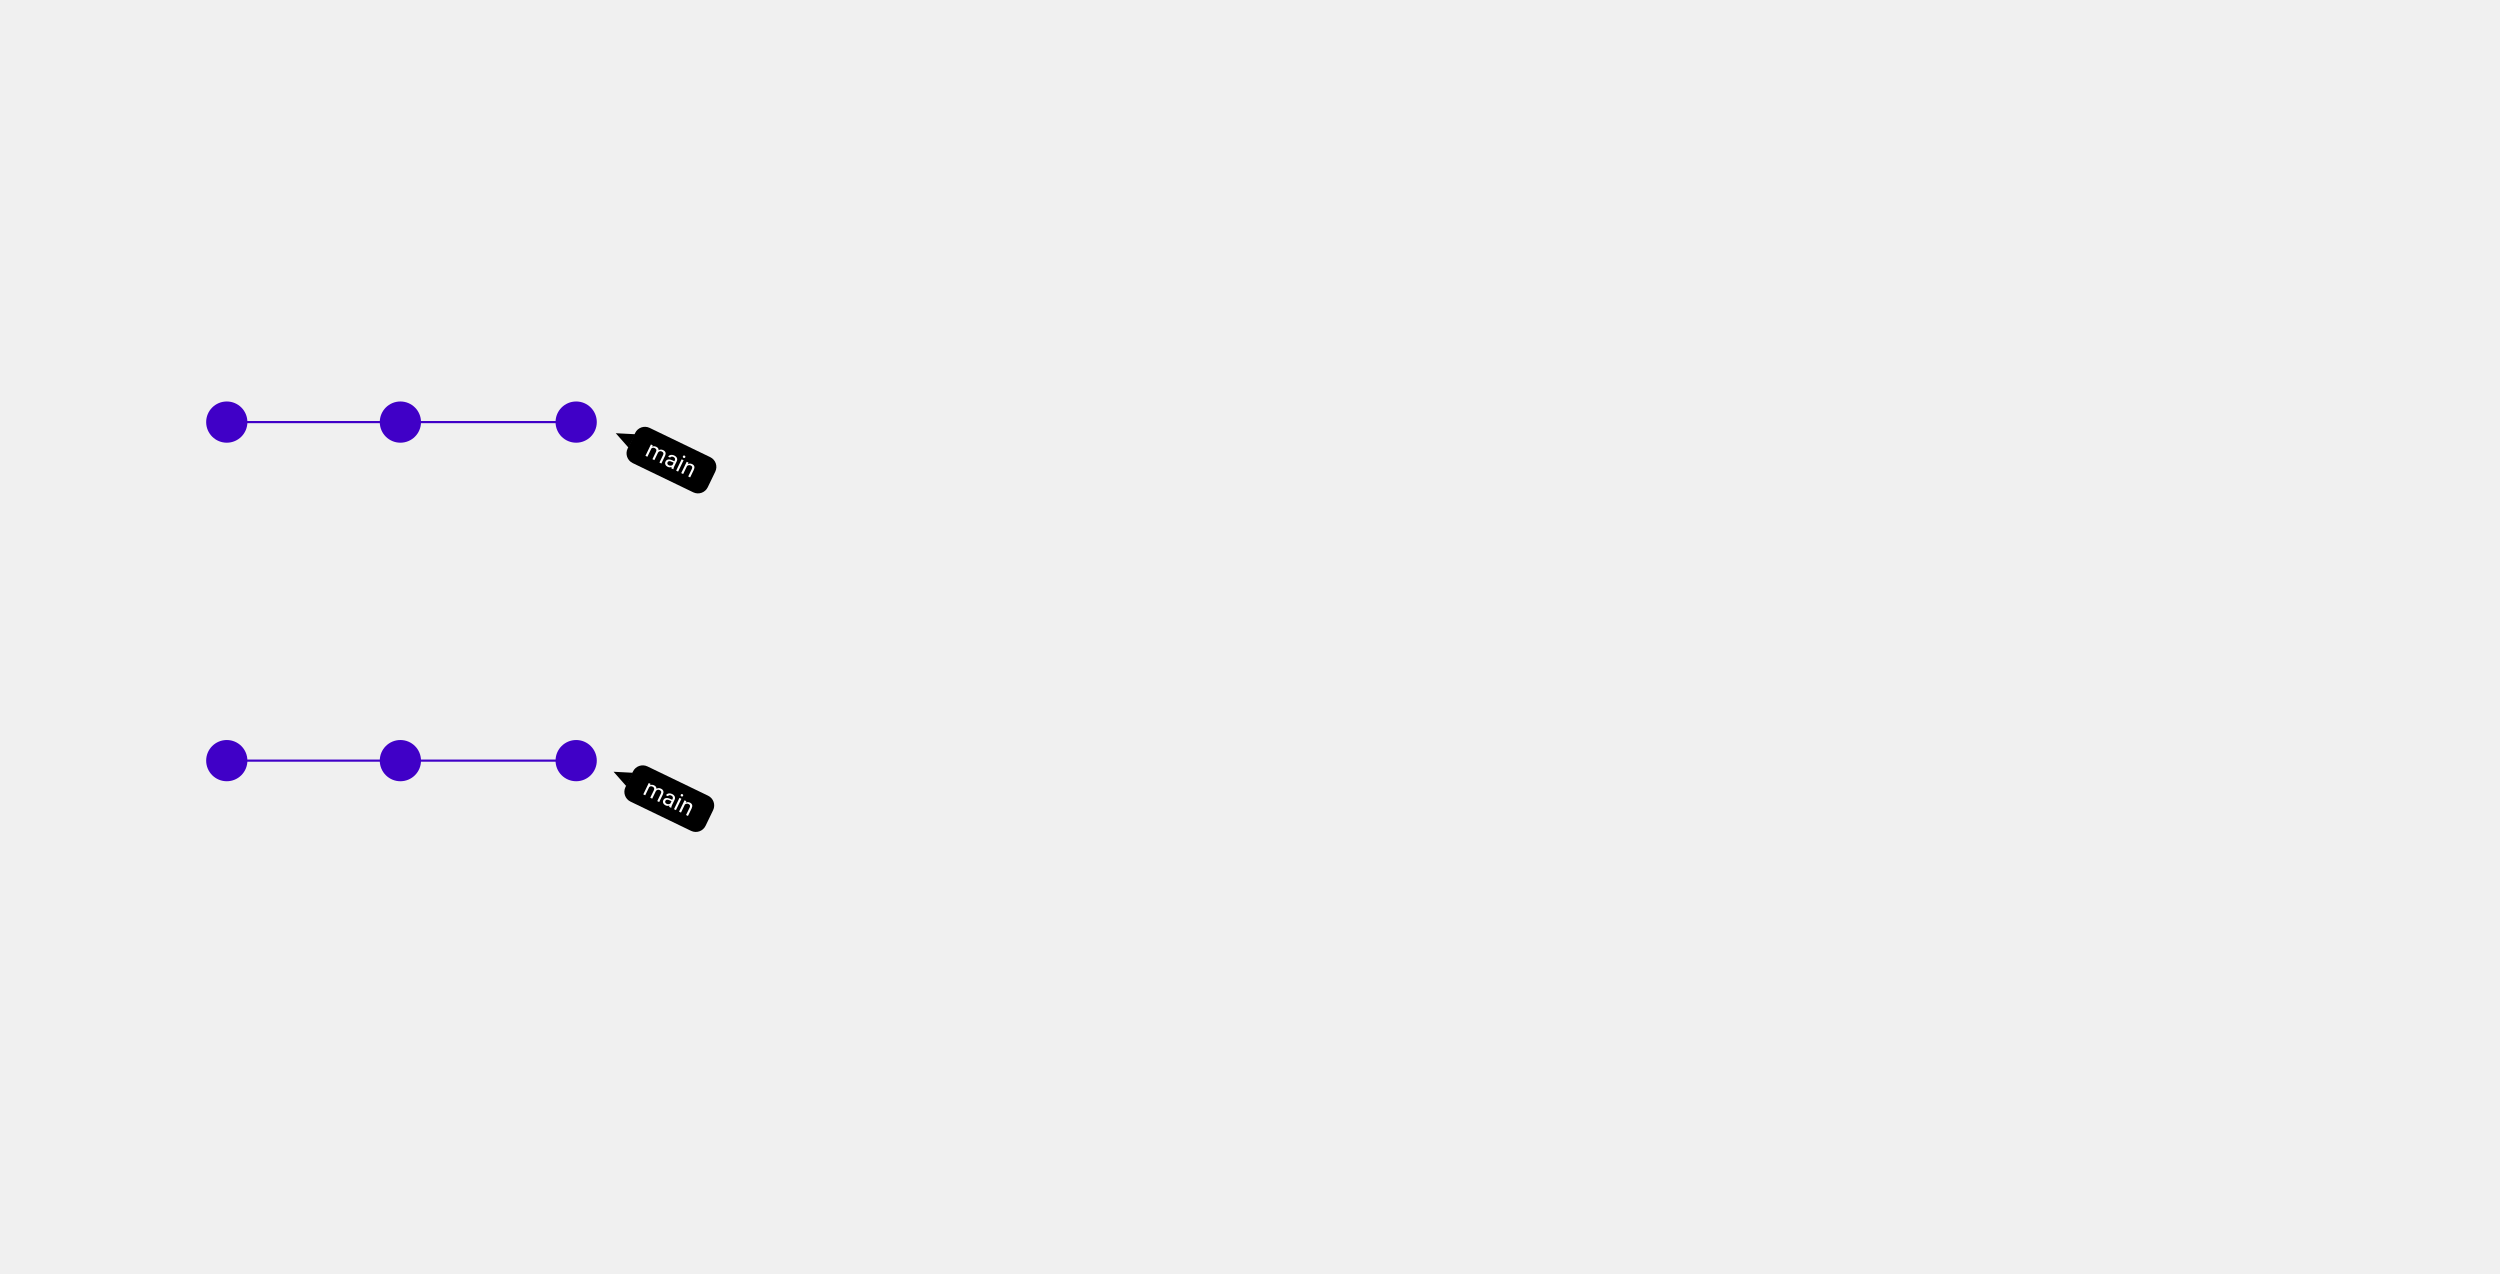
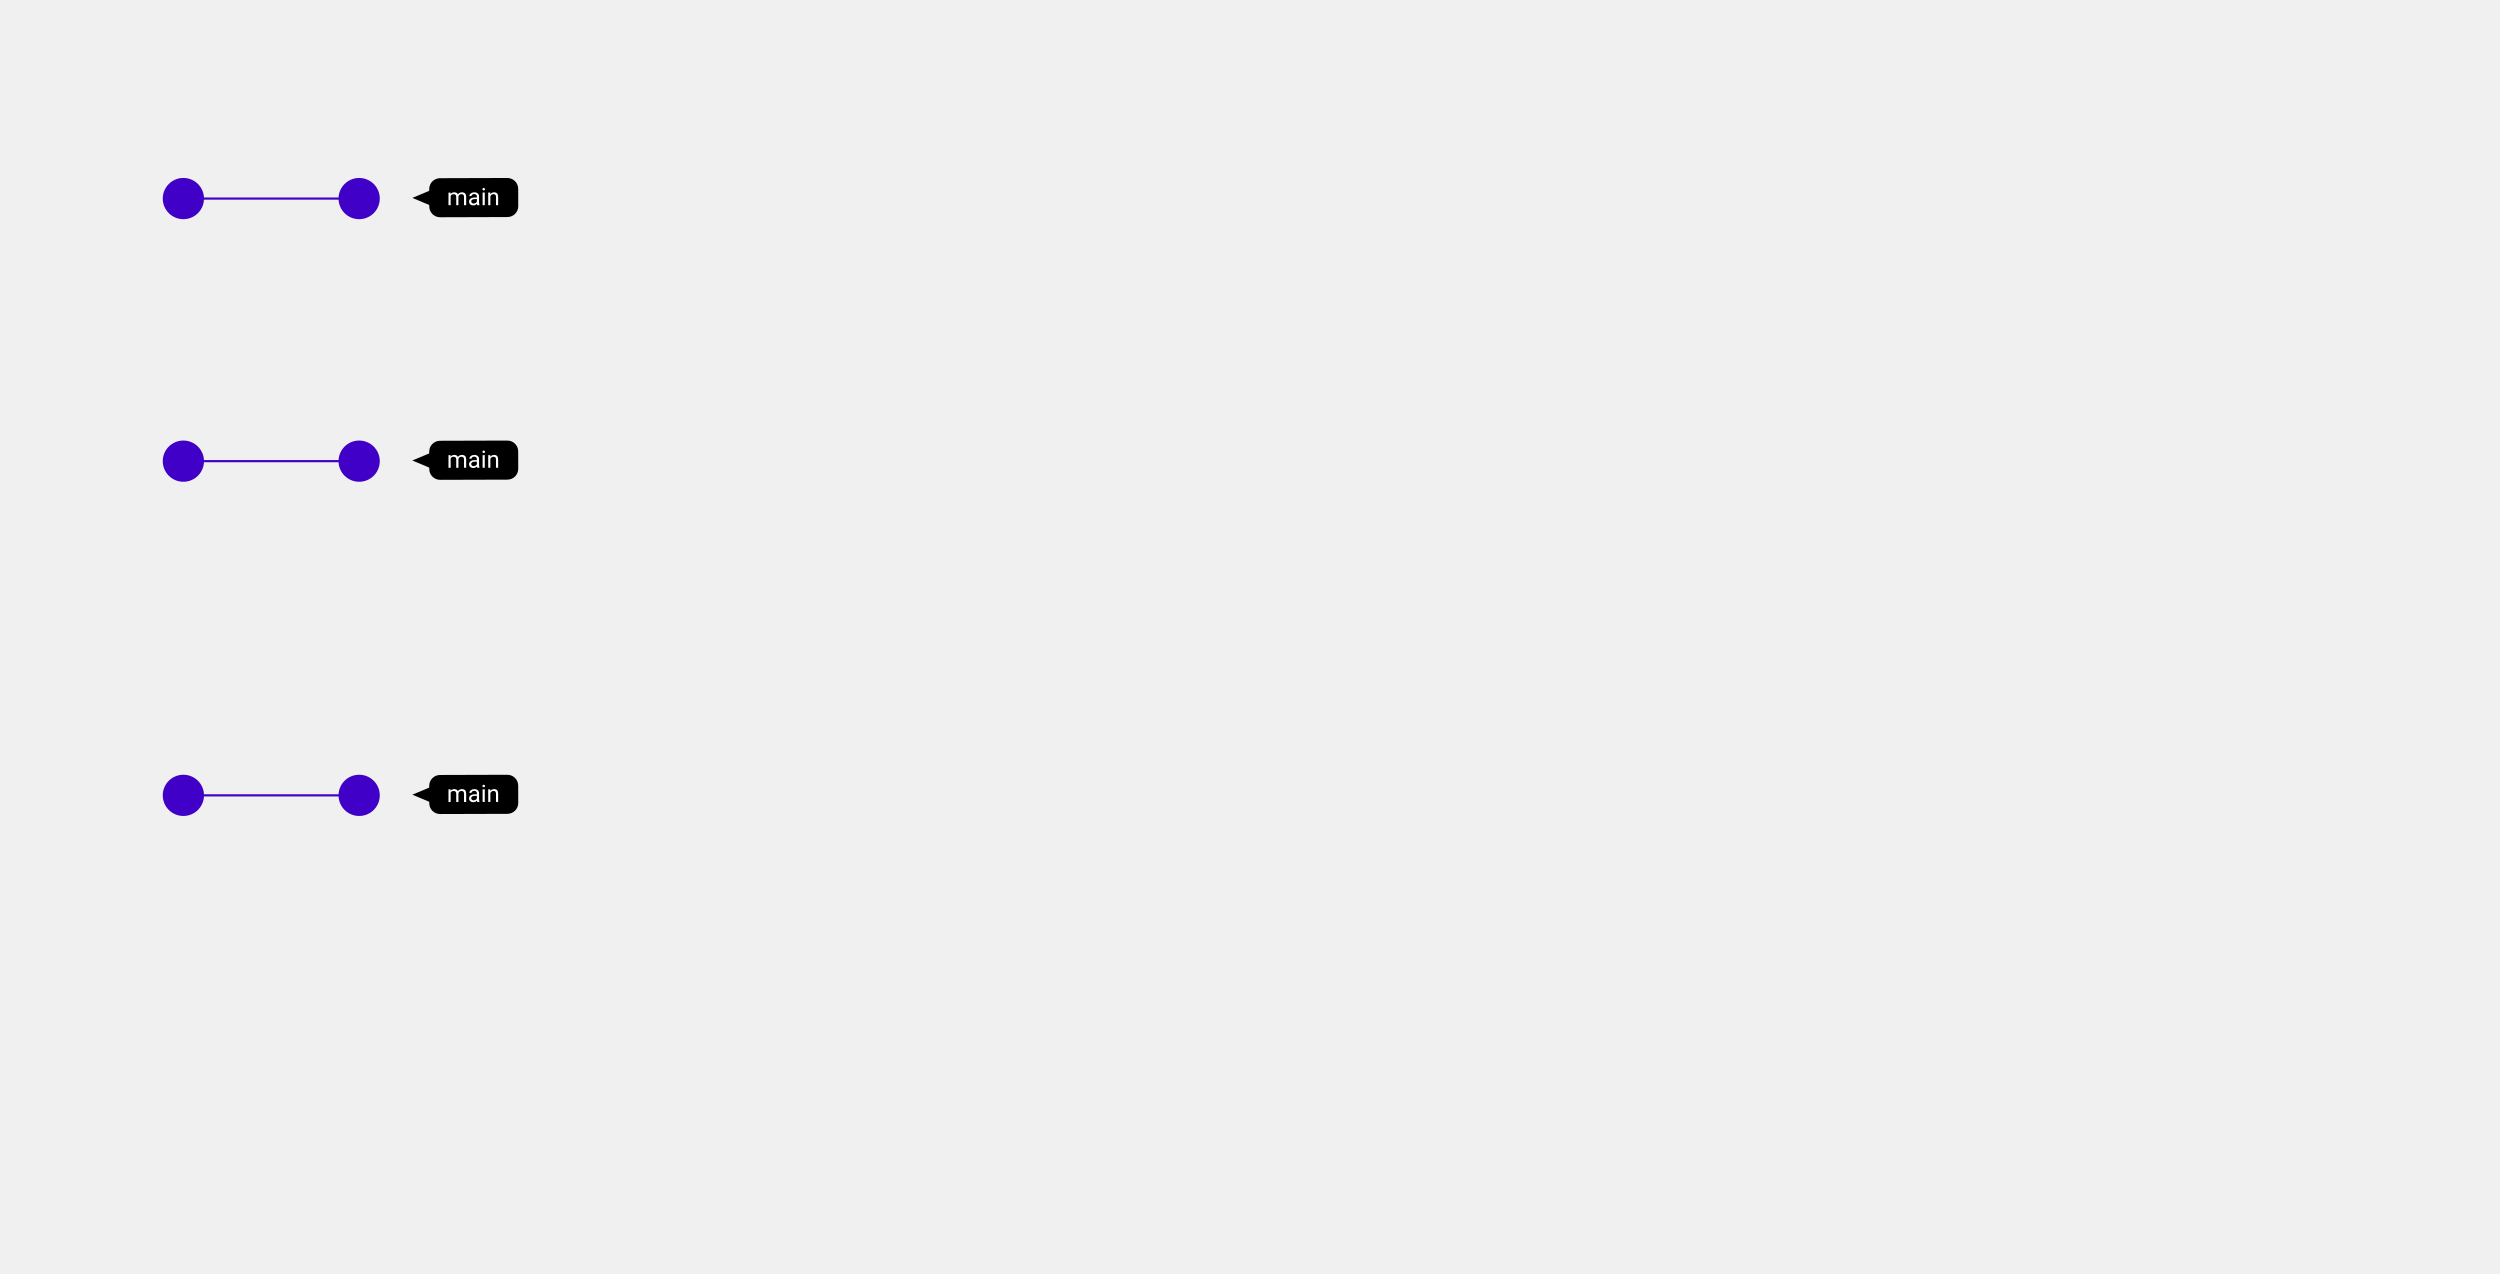
<svg xmlns="http://www.w3.org/2000/svg" width="1152" height="587" viewBox="0 0 1152 587" fill="none">
  <path d="M0 0H1152V587H0V0Z" fill="white" fill-opacity="0.01" />
-   <rect x="286.031" y="367.209" width="18" height="41" rx="5" transform="rotate(-64.2277 286.031 367.209)" fill="black" />
-   <rect x="287.031" y="211.209" width="18" height="41" rx="5" transform="rotate(-64.2277 287.031 211.209)" fill="black" />
-   <path d="M282.739 355.626L291.675 356.094L288.662 362.333L282.739 355.626Z" fill="black" />
-   <path d="M283.739 199.626L292.675 200.094L289.662 206.333L283.739 199.626Z" fill="black" />
-   <path d="M299.791 361.219L299.535 361.811C300.137 361.545 300.764 361.569 301.415 361.884C302.147 362.237 302.51 362.758 302.503 363.447C302.799 363.279 303.122 363.185 303.475 363.164C303.83 363.145 304.198 363.227 304.578 363.411C305.726 363.965 306.016 364.855 305.449 366.08L303.756 369.586L302.861 369.154L304.528 365.701C304.709 365.327 304.758 365.007 304.676 364.74C304.595 364.471 304.353 364.239 303.95 364.044C303.618 363.884 303.294 363.851 302.978 363.945C302.664 364.036 302.408 364.24 302.211 364.558L300.534 368.031L299.635 367.597L301.29 364.167C301.658 363.406 301.469 362.846 300.724 362.487C300.137 362.203 299.615 362.259 299.158 362.655L297.313 366.476L296.418 366.044L298.945 360.81L299.791 361.219ZM308.341 371.8C308.339 371.672 308.386 371.468 308.481 371.188C307.857 371.419 307.256 371.396 306.679 371.117C306.163 370.868 305.809 370.518 305.617 370.068C305.43 369.615 305.444 369.165 305.661 368.717C305.924 368.172 306.334 367.849 306.892 367.749C307.454 367.646 308.111 367.777 308.862 368.139L309.733 368.56L309.931 368.149C310.082 367.836 310.108 367.542 310.01 367.268C309.913 366.991 309.683 366.764 309.319 366.588C308.999 366.434 308.693 366.386 308.399 366.443C308.105 366.499 307.903 366.642 307.792 366.871L306.893 366.437C307.019 366.176 307.232 365.969 307.533 365.816C307.838 365.661 308.183 365.589 308.567 365.599C308.955 365.612 309.339 365.71 309.72 365.893C310.323 366.184 310.722 366.564 310.917 367.032C311.114 367.497 311.092 367.997 310.849 368.532L309.686 370.941C309.454 371.421 309.331 371.833 309.317 372.176L309.279 372.253L308.341 371.8ZM307.185 370.401C307.466 370.537 307.767 370.593 308.088 370.569C308.41 370.545 308.683 370.445 308.908 370.267L309.427 369.193L308.725 368.855C307.629 368.325 306.926 368.381 306.616 369.023C306.481 369.304 306.468 369.568 306.579 369.816C306.69 370.065 306.892 370.26 307.185 370.401ZM311.47 373.311L310.576 372.879L313.102 367.646L313.997 368.078L311.47 373.311ZM313.7 366.223C313.77 366.078 313.873 365.976 314.008 365.918C314.147 365.862 314.303 365.876 314.477 365.96C314.651 366.044 314.759 366.158 314.801 366.301C314.843 366.445 314.829 366.589 314.759 366.734C314.689 366.879 314.586 366.978 314.449 367.031C314.312 367.085 314.156 367.069 313.982 366.985C313.808 366.901 313.699 366.789 313.655 366.648C313.615 366.51 313.63 366.368 313.7 366.223ZM316.28 369.18L315.992 369.852C316.634 369.542 317.278 369.543 317.923 369.854C319.029 370.388 319.286 371.281 318.693 372.534L317.023 375.992L316.128 375.56L317.8 372.097C317.979 371.718 318.027 371.397 317.943 371.134C317.863 370.873 317.643 370.655 317.285 370.483C316.995 370.343 316.703 370.297 316.409 370.346C316.115 370.395 315.846 370.515 315.602 370.708L313.802 374.437L312.907 374.005L315.434 368.771L316.28 369.18Z" fill="white" />
-   <path d="M300.791 205.219L300.535 205.811C301.137 205.545 301.764 205.569 302.415 205.884C303.147 206.237 303.51 206.758 303.503 207.447C303.799 207.279 304.122 207.185 304.475 207.164C304.83 207.145 305.198 207.227 305.578 207.411C306.726 207.965 307.016 208.855 306.449 210.08L304.756 213.586L303.861 213.154L305.528 209.701C305.709 209.327 305.758 209.007 305.676 208.74C305.595 208.471 305.353 208.239 304.95 208.044C304.618 207.884 304.294 207.851 303.978 207.945C303.664 208.036 303.408 208.24 303.211 208.558L301.534 212.031L300.635 211.597L302.29 208.167C302.658 207.406 302.469 206.846 301.724 206.487C301.137 206.203 300.615 206.259 300.158 206.655L298.313 210.476L297.418 210.044L299.945 204.81L300.791 205.219ZM309.341 215.8C309.339 215.672 309.386 215.468 309.481 215.188C308.857 215.419 308.256 215.396 307.679 215.117C307.163 214.868 306.809 214.518 306.617 214.068C306.43 213.615 306.444 213.165 306.661 212.717C306.924 212.172 307.334 211.849 307.892 211.749C308.454 211.646 309.111 211.777 309.862 212.139L310.733 212.56L310.931 212.149C311.082 211.836 311.108 211.542 311.01 211.268C310.913 210.991 310.683 210.764 310.319 210.588C309.999 210.434 309.693 210.386 309.399 210.443C309.105 210.499 308.903 210.642 308.792 210.871L307.893 210.437C308.019 210.176 308.232 209.969 308.533 209.816C308.838 209.661 309.183 209.589 309.567 209.599C309.955 209.612 310.339 209.71 310.72 209.893C311.323 210.184 311.722 210.564 311.917 211.032C312.114 211.497 312.092 211.997 311.849 212.532L310.686 214.941C310.454 215.421 310.331 215.833 310.317 216.176L310.279 216.253L309.341 215.8ZM308.185 214.401C308.466 214.537 308.767 214.593 309.088 214.569C309.41 214.545 309.683 214.445 309.908 214.267L310.427 213.193L309.725 212.855C308.629 212.325 307.926 212.381 307.616 213.023C307.481 213.304 307.468 213.568 307.579 213.816C307.69 214.065 307.892 214.26 308.185 214.401ZM312.47 217.311L311.576 216.879L314.102 211.646L314.997 212.078L312.47 217.311ZM314.7 210.223C314.77 210.078 314.873 209.976 315.008 209.918C315.147 209.862 315.303 209.876 315.477 209.96C315.651 210.044 315.759 210.158 315.801 210.301C315.843 210.445 315.829 210.589 315.759 210.734C315.689 210.879 315.586 210.978 315.449 211.031C315.312 211.085 315.156 211.069 314.982 210.985C314.808 210.901 314.699 210.789 314.655 210.648C314.615 210.51 314.63 210.368 314.7 210.223ZM317.28 213.18L316.992 213.852C317.634 213.542 318.278 213.543 318.923 213.854C320.029 214.388 320.286 215.281 319.693 216.534L318.023 219.992L317.128 219.56L318.8 216.097C318.979 215.718 319.027 215.397 318.943 215.134C318.863 214.873 318.643 214.655 318.285 214.483C317.995 214.343 317.703 214.297 317.409 214.346C317.115 214.395 316.846 214.515 316.602 214.708L314.802 218.437L313.907 218.005L316.434 212.771L317.28 213.18Z" fill="white" />
-   <circle cx="104.5" cy="350.5" r="9.5" fill="#4000C7" />
-   <circle cx="104.5" cy="194.5" r="9.5" fill="#4000C7" />
-   <circle cx="184.5" cy="350.5" r="9.5" fill="#4000C7" />
-   <circle cx="184.5" cy="194.5" r="9.5" fill="#4000C7" />
-   <circle cx="265.5" cy="350.5" r="9.5" fill="#4000C7" />
-   <circle cx="265.5" cy="194.5" r="9.5" fill="#4000C7" />
-   <line x1="98" y1="350.5" x2="261" y2="350.5" stroke="#4000C7" />
-   <line x1="108" y1="194.5" x2="261" y2="194.5" stroke="#4000C7" />
+   <rect x="197.824" y="100.124" width="18" height="41" rx="5" transform="rotate(-90.1738 197.824 100.124)" fill="black" />
+   <rect x="197.824" y="221.124" width="18" height="41" rx="5" transform="rotate(-90.1738 197.824 221.124)" fill="black" />
+   <rect x="197.824" y="375.124" width="18" height="41" rx="5" transform="rotate(-90.1738 197.824 375.124)" fill="black" />
+   <path d="M190.001 91.193L198.251 87.73L198.25 94.659L190.001 91.193Z" fill="black" />
+   <path d="M190.001 212.193L198.251 208.73L198.25 215.659L190.001 212.193Z" fill="black" />
+   <path d="M190.001 366.193L198.251 362.73L198.25 369.659L190.001 366.193Z" fill="black" />
+   <path d="M207.603 88.737L207.63 89.382C208.056 88.88 208.631 88.629 209.354 88.629C210.167 88.629 210.72 88.941 211.014 89.564C211.207 89.284 211.458 89.059 211.766 88.887C212.077 88.715 212.444 88.629 212.867 88.629C214.142 88.628 214.79 89.303 214.812 90.653L214.812 94.547L213.819 94.547L213.818 90.712C213.818 90.297 213.723 89.987 213.533 89.783C213.343 89.576 213.025 89.472 212.577 89.472C212.208 89.472 211.902 89.583 211.659 89.805C211.415 90.024 211.274 90.319 211.235 90.691L211.235 94.548L210.236 94.548L210.235 90.74C210.235 89.895 209.822 89.472 208.995 89.473C208.343 89.473 207.897 89.75 207.657 90.305L207.658 94.549L206.664 94.549L206.663 88.737L207.603 88.737ZM219.904 94.546C219.847 94.432 219.8 94.228 219.764 93.934C219.303 94.414 218.751 94.654 218.11 94.654C217.537 94.654 217.066 94.493 216.698 94.171C216.332 93.845 216.15 93.433 216.149 92.936C216.149 92.331 216.378 91.861 216.837 91.528C217.299 91.192 217.947 91.023 218.781 91.023L219.748 91.023L219.748 90.566C219.748 90.219 219.644 89.943 219.436 89.739C219.228 89.532 218.922 89.428 218.517 89.428C218.163 89.428 217.866 89.517 217.626 89.697C217.386 89.876 217.266 90.092 217.266 90.347L216.267 90.347C216.267 90.057 216.369 89.777 216.573 89.509C216.781 89.237 217.06 89.022 217.411 88.864C217.765 88.707 218.154 88.628 218.576 88.628C219.246 88.627 219.771 88.796 220.15 89.132C220.53 89.465 220.727 89.925 220.741 90.513L220.742 93.187C220.742 93.721 220.81 94.145 220.946 94.46L220.946 94.546L219.904 94.546ZM218.255 93.789C218.567 93.789 218.862 93.709 219.141 93.547C219.421 93.386 219.623 93.177 219.748 92.919L219.748 91.727L218.969 91.727C217.752 91.727 217.143 92.083 217.143 92.796C217.143 93.107 217.247 93.351 217.455 93.526C217.662 93.702 217.929 93.789 218.255 93.789ZM223.379 94.546L222.386 94.546L222.385 88.734L223.378 88.734L223.379 94.546ZM222.304 87.193C222.304 87.032 222.352 86.896 222.449 86.785C222.549 86.674 222.696 86.618 222.889 86.618C223.082 86.618 223.229 86.674 223.33 86.784C223.43 86.895 223.48 87.031 223.48 87.193C223.48 87.354 223.43 87.488 223.33 87.596C223.229 87.703 223.083 87.757 222.889 87.757C222.696 87.757 222.549 87.703 222.449 87.596C222.352 87.488 222.304 87.354 222.304 87.193ZM225.913 88.734L225.946 89.464C226.39 88.906 226.97 88.626 227.686 88.626C228.914 88.626 229.534 89.319 229.545 90.704L229.545 94.544L228.552 94.545L228.551 90.699C228.547 90.28 228.451 89.97 228.261 89.77C228.074 89.569 227.783 89.469 227.385 89.469C227.063 89.469 226.78 89.555 226.537 89.727C226.293 89.899 226.103 90.125 225.967 90.404L225.968 94.545L224.974 94.545L224.973 88.734L225.913 88.734Z" fill="white" />
+   <path d="M207.603 209.737L207.63 210.382C208.056 209.88 208.631 209.629 209.354 209.629C210.167 209.629 210.72 209.941 211.014 210.564C211.207 210.284 211.458 210.059 211.766 209.887C212.077 209.715 212.444 209.629 212.867 209.629C214.142 209.628 214.79 210.303 214.812 211.653L214.812 215.547L213.819 215.547L213.818 211.712C213.818 211.297 213.723 210.987 213.533 210.783C213.343 210.576 213.025 210.472 212.577 210.472C212.208 210.472 211.902 210.583 211.659 210.805C211.415 211.024 211.274 211.319 211.235 211.691L211.235 215.548L210.236 215.548L210.235 211.74C210.235 210.895 209.822 210.472 208.995 210.473C208.343 210.473 207.897 210.75 207.657 211.305L207.658 215.549L206.664 215.549L206.663 209.737L207.603 209.737ZM219.904 215.546C219.847 215.432 219.8 215.228 219.764 214.934C219.303 215.414 218.751 215.654 218.11 215.654C217.537 215.654 217.066 215.493 216.698 215.171C216.332 214.845 216.15 214.433 216.149 213.936C216.149 213.331 216.378 212.861 216.837 212.528C217.299 212.192 217.947 212.023 218.781 212.023L219.748 212.023L219.748 211.566C219.748 211.219 219.644 210.943 219.436 210.739C219.228 210.532 218.922 210.428 218.517 210.428C218.163 210.428 217.866 210.518 217.626 210.697C217.386 210.876 217.266 211.092 217.266 211.347L216.267 211.347C216.267 211.057 216.369 210.777 216.573 210.509C216.781 210.237 217.06 210.022 217.411 209.864C217.765 209.707 218.154 209.628 218.576 209.628C219.246 209.627 219.771 209.796 220.15 210.132C220.53 210.465 220.727 210.925 220.741 211.512L220.742 214.187C220.742 214.721 220.81 215.145 220.946 215.46L220.946 215.546L219.904 215.546ZM218.255 214.789C218.567 214.789 218.862 214.709 219.141 214.547C219.421 214.386 219.623 214.177 219.748 213.919L219.748 212.726L218.969 212.727C217.752 212.727 217.143 213.083 217.143 213.796C217.143 214.107 217.247 214.351 217.455 214.526C217.662 214.702 217.929 214.789 218.255 214.789ZM223.379 215.546L222.386 215.546L222.385 209.734L223.378 209.734L223.379 215.546ZM222.304 208.193C222.304 208.032 222.352 207.896 222.449 207.785C222.549 207.674 222.696 207.618 222.889 207.618C223.082 207.618 223.229 207.673 223.33 207.784C223.43 207.895 223.48 208.031 223.48 208.193C223.48 208.354 223.43 208.488 223.33 208.595C223.229 208.703 223.083 208.757 222.889 208.757C222.696 208.757 222.549 208.703 222.449 208.596C222.352 208.488 222.304 208.354 222.304 208.193ZM225.913 209.734L225.946 210.464C226.39 209.905 226.97 209.626 227.686 209.626C228.914 209.626 229.534 210.318 229.545 211.704L229.545 215.545L228.552 215.545L228.551 211.699C228.547 211.28 228.451 210.97 228.261 210.77C228.074 210.569 227.783 210.469 227.385 210.469C227.063 210.469 226.78 210.555 226.537 210.727C226.293 210.899 226.103 211.125 225.967 211.404L225.968 215.545L224.974 215.545L224.973 209.734L225.913 209.734Z" fill="white" />
+   <path d="M207.603 363.737L207.63 364.382C208.056 363.88 208.631 363.629 209.354 363.629C210.167 363.629 210.72 363.941 211.014 364.564C211.207 364.284 211.458 364.059 211.766 363.887C212.077 363.715 212.444 363.629 212.867 363.629C214.142 363.628 214.79 364.303 214.812 365.653L214.812 369.547L213.819 369.547L213.818 365.712C213.818 365.297 213.723 364.987 213.533 364.783C213.343 364.576 213.025 364.472 212.577 364.472C212.208 364.472 211.902 364.583 211.659 364.805C211.415 365.024 211.274 365.319 211.235 365.691L211.235 369.548L210.236 369.548L210.235 365.74C210.235 364.895 209.822 364.472 208.995 364.473C208.343 364.473 207.897 364.75 207.657 365.305L207.658 369.549L206.664 369.549L206.663 363.737L207.603 363.737ZM219.904 369.546C219.847 369.432 219.8 369.228 219.764 368.934C219.303 369.414 218.751 369.654 218.11 369.654C217.537 369.654 217.066 369.493 216.698 369.171C216.332 368.845 216.15 368.433 216.149 367.936C216.149 367.331 216.378 366.861 216.837 366.528C217.299 366.192 217.947 366.023 218.781 366.023L219.748 366.023L219.748 365.566C219.748 365.219 219.644 364.943 219.436 364.739C219.228 364.532 218.922 364.428 218.517 364.428C218.163 364.428 217.866 364.518 217.626 364.697C217.386 364.876 217.266 365.092 217.266 365.347L216.267 365.347C216.267 365.057 216.369 364.777 216.573 364.509C216.781 364.237 217.06 364.022 217.411 363.864C217.765 363.707 218.154 363.628 218.576 363.628C219.246 363.627 219.771 363.796 220.15 364.132C220.53 364.465 220.727 364.925 220.741 365.512L220.742 368.187C220.742 368.721 220.81 369.145 220.946 369.46L220.946 369.546L219.904 369.546ZM218.255 368.789C218.567 368.789 218.862 368.709 219.141 368.547C219.421 368.386 219.623 368.177 219.748 367.919L219.748 366.726L218.969 366.727C217.752 366.727 217.143 367.083 217.143 367.796C217.143 368.107 217.247 368.351 217.455 368.526C217.662 368.702 217.929 368.789 218.255 368.789ZM223.379 369.546L222.386 369.546L222.385 363.734L223.378 363.734L223.379 369.546ZM222.304 362.193C222.304 362.032 222.352 361.896 222.449 361.785C222.549 361.674 222.696 361.618 222.889 361.618C223.082 361.618 223.229 361.673 223.33 361.784C223.43 361.895 223.48 362.031 223.48 362.193C223.48 362.354 223.43 362.488 223.33 362.595C223.229 362.703 223.083 362.757 222.889 362.757C222.696 362.757 222.549 362.703 222.449 362.596C222.352 362.488 222.304 362.354 222.304 362.193ZM225.913 363.734L225.946 364.464C226.39 363.905 226.97 363.626 227.686 363.626C228.914 363.626 229.534 364.318 229.545 365.704L229.545 369.545L228.552 369.545L228.551 365.699C228.547 365.28 228.451 364.97 228.261 364.77C228.074 364.569 227.783 364.469 227.385 364.469C227.063 364.469 226.78 364.555 226.537 364.727C226.293 364.899 226.103 365.125 225.967 365.404L225.968 369.545L224.974 369.545L224.973 363.734L225.913 363.734Z" fill="white" />
+   <circle cx="84.5" cy="366.5" r="9.5" fill="#4000C7" />
+   <circle cx="84.5" cy="212.5" r="9.5" fill="#4000C7" />
+   <circle cx="84.5" cy="91.5" r="9.5" fill="#4000C7" />
+   <circle cx="165.5" cy="366.5" r="9.5" fill="#4000C7" />
+   <circle cx="165.5" cy="212.5" r="9.5" fill="#4000C7" />
+   <circle cx="165.5" cy="91.5" r="9.5" fill="#4000C7" />
+   <line x1="85" y1="366.5" x2="165" y2="366.5" stroke="#4000C7" />
+   <line x1="85" y1="212.5" x2="165" y2="212.5" stroke="#4000C7" />
+   <line x1="89" y1="91.5" x2="165" y2="91.5" stroke="#4000C7" />
</svg>
